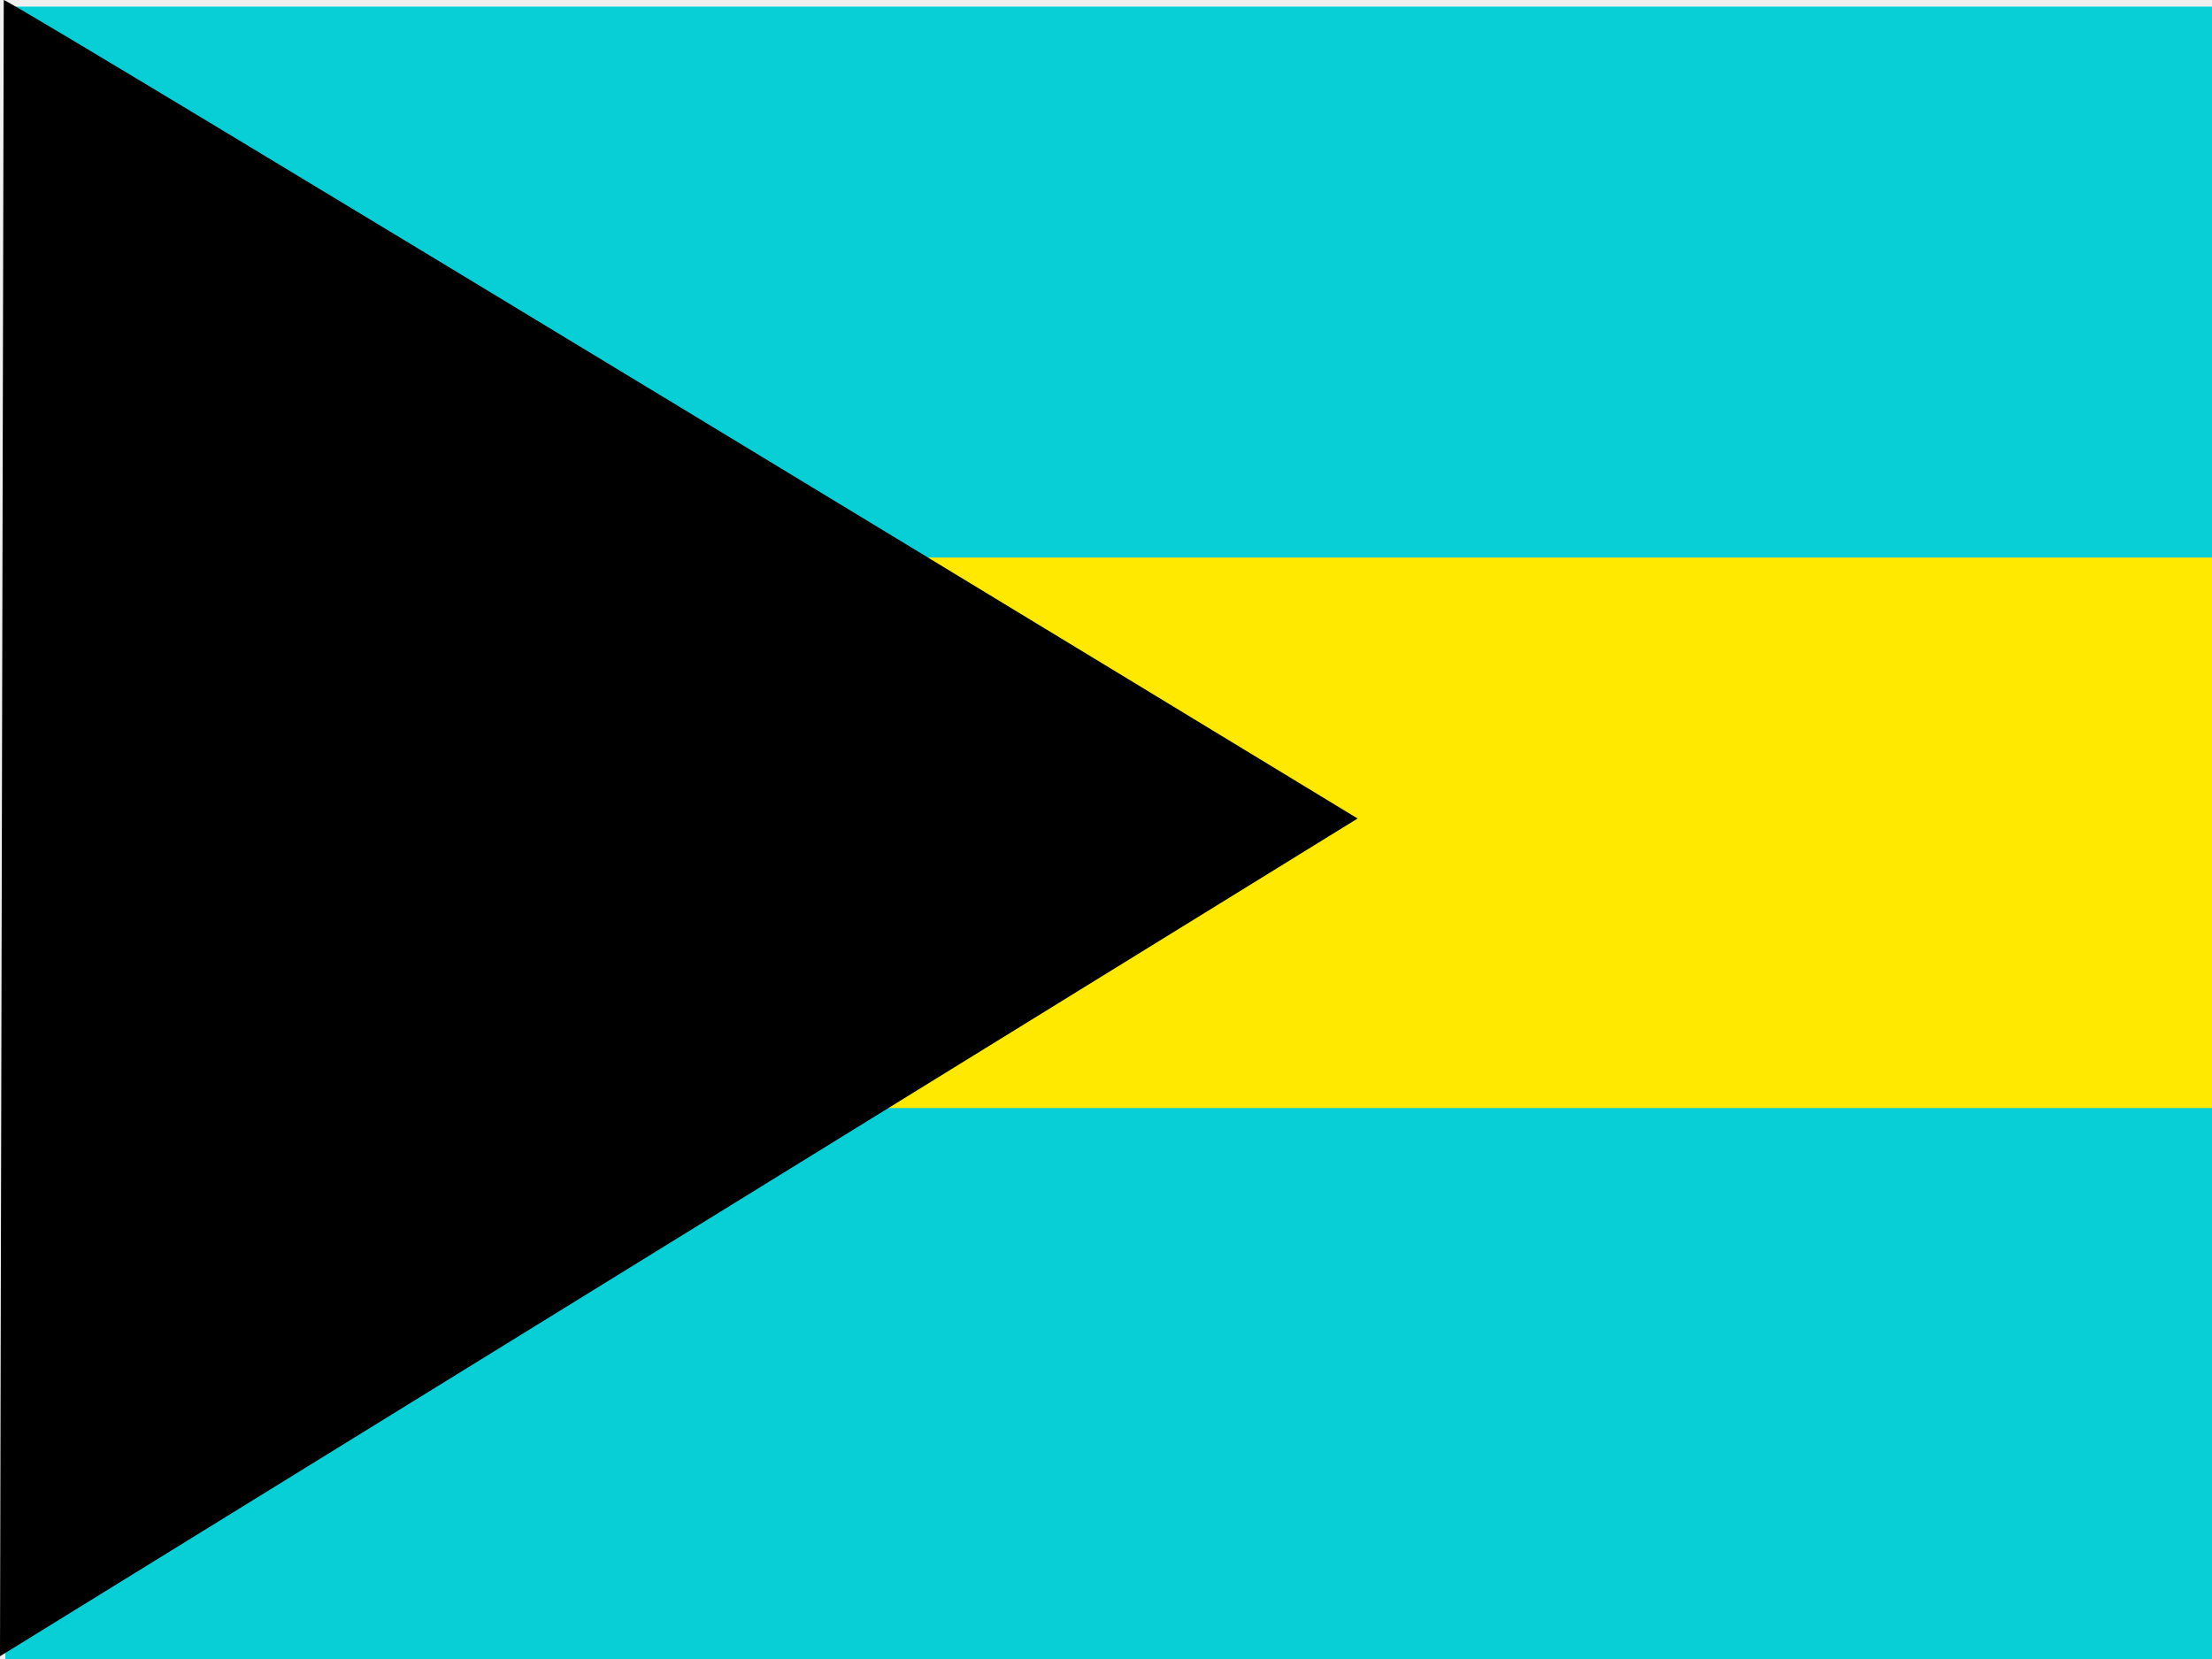
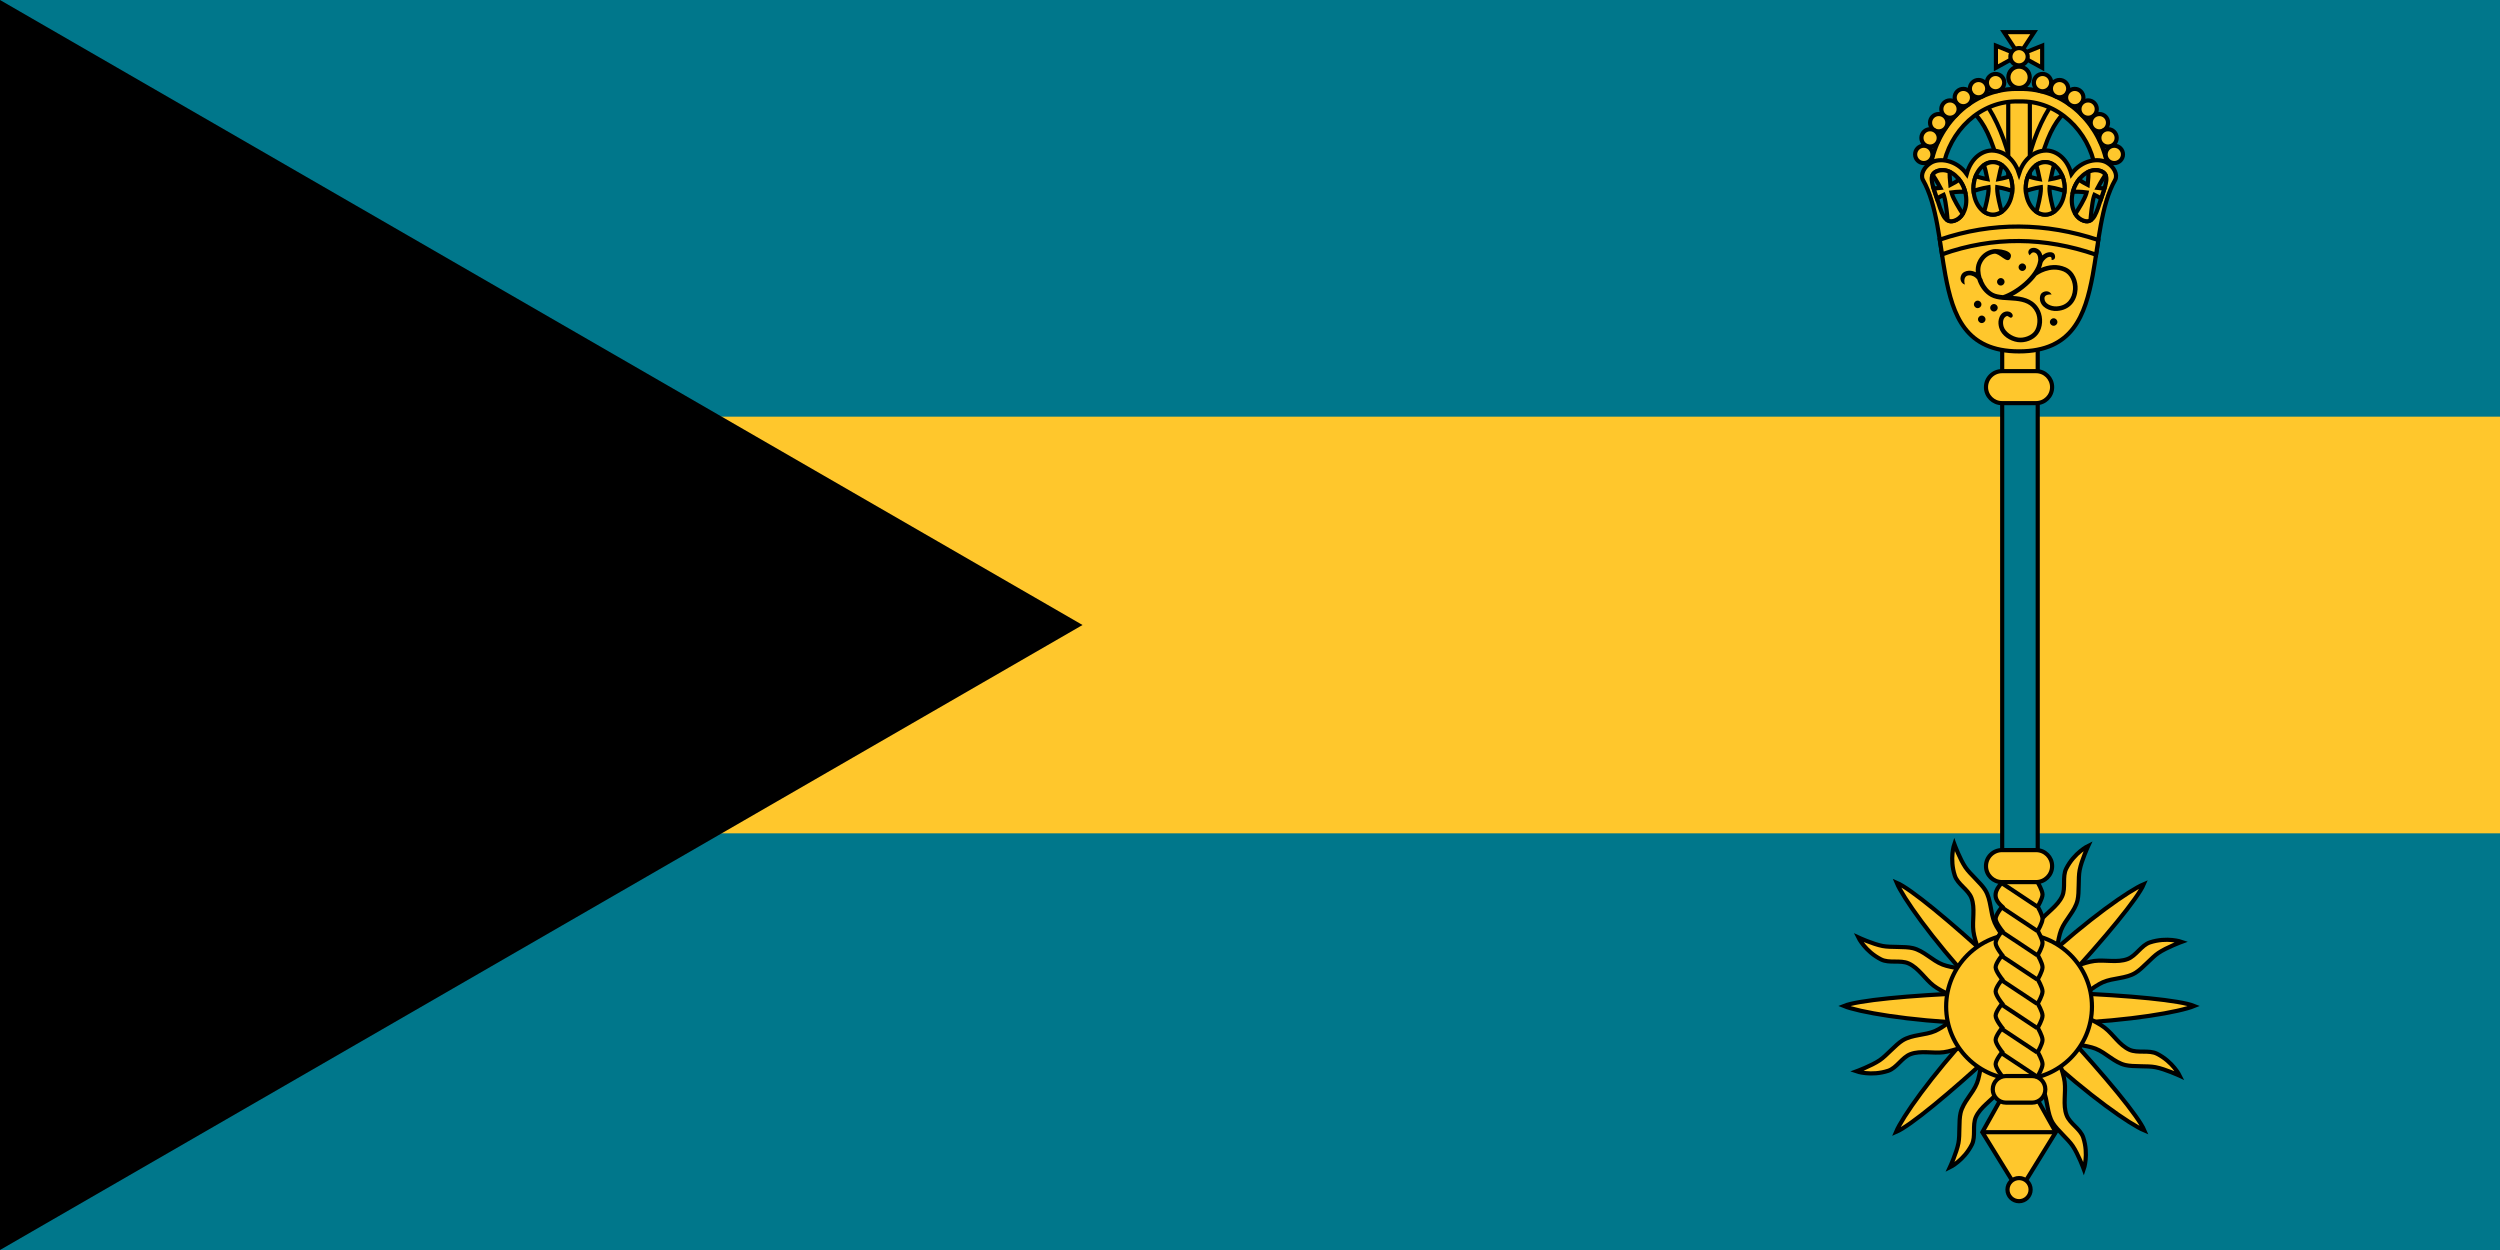
- <svg xmlns="http://www.w3.org/2000/svg" height="480" width="640" viewBox="0 0 640 480">
-   <defs>
-     <clipPath id="a">
-       <path fill-opacity=".67" d="M-12 0h640v480H-12z" />
-     </clipPath>
-   </defs>
-   <g fill-rule="evenodd" clip-path="url(#a)" transform="translate(12)">
-     <path fill="#fff" d="M968.53 480H-10.45V1.77h978.98z" />
-     <path fill="#ffe900" d="M968.53 344.48H-10.45V143.3h978.98z" />
-     <path fill="#08ced6" d="M968.53 480H-10.45V320.59h978.98zm0-318.69H-10.45V1.9h978.98z" />
-     <path d="M-10.913 0c2.173 0 391.71 236.82 391.71 236.82l-392.8 242.38L-10.916 0z" />
+ <svg xmlns="http://www.w3.org/2000/svg" width="600" height="300" id="svg2" version="1.1">
+   <defs id="defs12" />
+   <rect width="600" height="300" fill="#00778B" id="rect4" />
+   <rect width="600" height="100" y="100" fill="#FFC72C" id="rect6" />
+   <path d="M0,0V300L259.808,150z" id="path8" />
+   <g id="g4915" transform="translate(-616.2404,-1.25541)">
+     <g id="g4854">
+       <g id="g4846">
+         <path id="path4817" d="m 1101.168,200.803 c -1.413,3.451 -3.539,15.202 -4.16,30.555 l 7.311,0.127 c -0.621,-15.353 -1.801,-27.357 -3.15,-30.682 z m -29.723,12.312 c 1.441,3.439 8.245,13.252 18.662,24.547 l 5.26,-5.08 c -11.295,-10.417 -20.617,-18.07 -23.922,-19.467 z m 59.299,0.357 c -3.439,1.441 -13.252,8.247 -24.547,18.664 l 5.08,5.258 c 10.417,-11.295 18.07,-20.617 19.467,-23.922 z m -41.287,26.068 c -15.353,0.621 -27.357,1.801 -30.682,3.15 3.451,1.413 15.202,3.539 30.555,4.16 l 0.127,-7.311 z m 22.709,0 0.127,7.311 c 15.353,-0.621 27.104,-2.748 30.555,-4.16 -3.325,-1.35 -15.329,-2.53 -30.682,-3.15 z m -22.205,8.832 c -10.417,11.295 -17.223,21.108 -18.664,24.547 3.305,-1.397 12.627,-9.05 23.922,-19.467 l -5.258,-5.08 z m 21.465,0.268 -5.08,5.26 c 11.295,10.417 21.108,17.221 24.547,18.662 -1.397,-3.305 -9.05,-12.627 -19.467,-23.922 z m -7.107,5.553 -7.311,0.127 c 0.621,15.353 2.748,27.104 4.16,30.555 1.349,-3.325 2.53,-15.329 3.15,-30.682 z" style="fill:#ffc72c;fill-opacity:1;fill-rule:evenodd;stroke:#000000;stroke-width:1;stroke-linecap:butt;stroke-linejoin:miter;stroke-miterlimit:4;stroke-dasharray:none;stroke-opacity:1" />
+         <path id="path4835" d="m 1114.845,244.48 -2.358,7.194 c 0,0 4.568,0.426 6.675,1.253 2.557,1.004 4.487,3.315 7.161,3.943 1.966,0.462 5.263,0.13 7.245,0.515 2.346,0.455 5.811,2.052 5.811,2.052 0,0 -1.618,-3.333 -5.452,-5.277 -1.948,-0.988 -4.627,-0.064 -6.617,-0.965 -2.407,-1.089 -3.883,-3.693 -5.97,-5.314 -2.016,-1.566 -6.496,-3.401 -6.496,-3.401 z m -25.708,-10.475 c 0,0 -4.568,-0.426 -6.675,-1.253 -2.557,-1.004 -4.486,-3.316 -7.16,-3.945 -1.966,-0.462 -5.264,-0.129 -7.246,-0.513 -2.346,-0.455 -5.811,-2.052 -5.811,-2.052 0,0 1.618,3.333 5.452,5.277 1.948,0.988 4.627,0.064 6.617,0.965 2.407,1.089 3.883,3.693 5.97,5.314 2.016,1.566 6.496,3.401 6.496,3.401 l 2.358,-7.194 z" style="fill:#ffc72c;fill-opacity:1;fill-rule:evenodd;stroke:#000000;stroke-width:1px;stroke-linecap:butt;stroke-linejoin:miter;stroke-opacity:1" />
+         <path style="fill:#ffc72c;fill-opacity:1;fill-rule:evenodd;stroke:#000000;stroke-width:1px;stroke-linecap:butt;stroke-linejoin:miter;stroke-opacity:1" d="m 1109.574,253.922 -6.755,3.419 c 0,0 2.929,3.531 3.834,5.606 1.098,2.518 0.829,5.516 2.276,7.852 1.063,1.716 3.629,3.814 4.759,5.487 1.337,1.981 2.658,5.56 2.658,5.56 0,0 1.213,-3.501 -0.124,-7.587 -0.679,-2.076 -3.226,-3.317 -3.997,-5.361 -0.932,-2.473 -0.135,-5.357 -0.464,-7.979 -0.318,-2.533 -2.188,-6.998 -2.188,-6.998 z m -10.771,-25.585 c 0,0 -2.929,-3.531 -3.834,-5.606 -1.098,-2.518 -0.827,-5.517 -2.274,-7.853 -1.063,-1.716 -3.631,-3.813 -4.761,-5.486 -1.337,-1.981 -2.658,-5.56 -2.658,-5.56 0,0 -1.213,3.501 0.124,7.587 0.679,2.076 3.226,3.317 3.996,5.361 0.932,2.473 0.135,5.357 0.464,7.979 0.318,2.533 2.188,6.998 2.188,6.998 l 6.755,-3.419 z" id="path4840" />
+         <path id="path4842" d="m 1099.171,256.872 -7.194,-2.358 c 0,0 -0.426,4.568 -1.253,6.675 -1.004,2.557 -3.315,4.487 -3.943,7.161 -0.462,1.966 -0.13,5.263 -0.515,7.245 -0.455,2.346 -2.052,5.811 -2.052,5.811 0,0 3.333,-1.618 5.277,-5.452 0.988,-1.948 0.064,-4.627 0.965,-6.617 1.089,-2.407 3.693,-3.883 5.314,-5.97 1.566,-2.016 3.401,-6.496 3.401,-6.496 z m 10.475,-25.708 c 0,0 0.426,-4.568 1.253,-6.675 1.004,-2.557 3.316,-4.486 3.945,-7.161 0.462,-1.966 0.129,-5.264 0.513,-7.246 0.455,-2.346 2.052,-5.811 2.052,-5.811 0,0 -3.333,1.618 -5.277,5.452 -0.988,1.948 -0.064,4.627 -0.965,6.617 -1.089,2.407 -3.693,3.883 -5.314,5.97 -1.566,2.016 -3.401,6.496 -3.401,6.496 l 7.194,2.358 z" style="fill:#ffc72c;fill-opacity:1;fill-rule:evenodd;stroke:#000000;stroke-width:1px;stroke-linecap:butt;stroke-linejoin:miter;stroke-opacity:1" />
+         <path style="fill:#ffc72c;fill-opacity:1;fill-rule:evenodd;stroke:#000000;stroke-width:1px;stroke-linecap:butt;stroke-linejoin:miter;stroke-opacity:1" d="m 1089.728,251.602 -3.419,-6.755 c 0,0 -3.531,2.929 -5.606,3.834 -2.518,1.098 -5.516,0.829 -7.852,2.276 -1.716,1.063 -3.814,3.629 -5.487,4.759 -1.981,1.337 -5.56,2.658 -5.56,2.658 0,0 3.501,1.213 7.587,-0.124 2.076,-0.679 3.317,-3.227 5.361,-3.997 2.473,-0.932 5.357,-0.134 7.979,-0.464 2.533,-0.318 6.998,-2.188 6.998,-2.188 z m 25.585,-10.771 c 0,0 3.531,-2.929 5.606,-3.834 2.518,-1.098 5.517,-0.827 7.853,-2.274 1.716,-1.063 3.813,-3.631 5.486,-4.761 1.981,-1.337 5.56,-2.658 5.56,-2.658 0,0 -3.501,-1.213 -7.587,0.124 -2.076,0.679 -3.317,3.227 -5.361,3.996 -2.473,0.932 -5.357,0.134 -7.979,0.464 -2.533,0.318 -6.998,2.188 -6.998,2.188 l 3.419,6.755 z" id="path4844" />
+         <circle r="17.497" cy="242.839" cx="1100.812" id="path4760" style="opacity:1;fill:#ffc72c;fill-opacity:1;stroke:#000000;stroke-width:1;stroke-miterlimit:4;stroke-dasharray:none;stroke-opacity:1" />
+       </g>
+       <g id="g4762" transform="translate(-0.10025,0)">
+         <g id="g4708">
+           <path id="path4667" d="m 1106.343,38.96 c 1.821,-6.341 3.882,-9.333 6.023,-11.203 -3.387,-2.497 -7.207,-3.855 -11.455,-3.855 -4.248,0 -8.068,1.358 -11.455,3.855 2.141,1.87 4.202,4.862 6.023,11.203 1.847,0.27 3.694,2.139 5.432,3.614 1.738,-1.475 3.584,-3.343 5.432,-3.614 z" style="fill:#ffc72c;fill-opacity:1;fill-rule:evenodd;stroke:#000000;stroke-width:1px;stroke-linecap:butt;stroke-linejoin:miter;stroke-opacity:1" />
+           <g id="g4686" transform="translate(0.27055,0)">
+             <path id="path4682" d="m 1098.61,40.526 c -1.054,-4.954 -3.35,-10.853 -6.264,-14.817" style="fill:none;fill-rule:evenodd;stroke:#000000;stroke-width:1px;stroke-linecap:butt;stroke-linejoin:miter;stroke-opacity:1" />
+             <path style="fill:none;fill-rule:evenodd;stroke:#000000;stroke-width:1px;stroke-linecap:butt;stroke-linejoin:miter;stroke-opacity:1" d="m 1102.673,40.526 c 1.054,-4.954 3.35,-10.853 6.264,-14.817" id="path4684" />
+           </g>
+           <rect style="opacity:1;fill:#ffc72c;fill-opacity:1;stroke:#000000;stroke-width:1;stroke-miterlimit:4;stroke-dasharray:none;stroke-opacity:1" id="rect4663" width="5.18" height="19.394" x="1098.322" y="23.541" ry="0" />
+           <path style="color:#000000;font-style:normal;font-variant:normal;font-weight:normal;font-stretch:normal;font-size:medium;line-height:normal;font-family:sans-serif;text-indent:0;text-align:start;text-decoration:none;text-decoration-line:none;text-decoration-style:solid;text-decoration-color:#000000;letter-spacing:normal;word-spacing:normal;text-transform:none;direction:ltr;block-progression:tb;writing-mode:lr-tb;baseline-shift:baseline;text-anchor:start;white-space:normal;clip-rule:nonzero;display:inline;overflow:visible;visibility:visible;opacity:1;isolation:auto;mix-blend-mode:normal;color-interpolation:sRGB;color-interpolation-filters:linearRGB;solid-color:#000000;solid-opacity:1;fill:#ffc72c;fill-opacity:1;fill-rule:evenodd;stroke:#000000;stroke-width:1;stroke-linecap:butt;stroke-linejoin:miter;stroke-miterlimit:4;stroke-dasharray:none;stroke-dashoffset:0;stroke-opacity:1;color-rendering:auto;image-rendering:auto;shape-rendering:auto;text-rendering:auto;enable-background:accumulate" d="m 1100.098,22.588 c -10.611,0.123 -18.786,8.737 -20.371,18.375 l 2.959,0.486 c 1.402,-8.525 8.831,-16.165 18.227,-15.846 9.395,-0.319 16.823,7.321 18.225,15.846 l 2.959,-0.486 c -1.625,-9.883 -10.181,-18.684 -21.186,-18.363 -0.272,-0.008 -0.544,-0.015 -0.812,-0.012 z" id="path4601" />
+           <path style="opacity:1;fill:#ffc72c;fill-opacity:1;stroke:none;stroke-width:1;stroke-miterlimit:4;stroke-dasharray:none;stroke-opacity:1" d="m 1096.867,83.551 8.527,0 0,129.481 c 0,0 1.152,1.939 1.152,2.908 0,0.969 -1.152,2.908 -1.152,2.908 0,0 1.152,1.939 1.152,2.908 0,0.969 -1.152,2.908 -1.152,2.908 0,0 1.152,1.939 1.152,2.908 0,0.969 -1.152,2.908 -1.152,2.908 0,0 1.152,1.939 1.152,2.908 0,0.969 -1.152,2.908 -1.152,2.908 0,0 1.152,1.939 1.152,2.908 0,0.969 -1.152,2.908 -1.152,2.908 0,0 1.152,1.939 1.152,2.908 0,0.969 -1.152,2.908 -1.152,2.908 0,0 1.152,1.939 1.152,2.908 0,0.969 -1.152,2.908 -1.152,2.908 0,0 1.152,1.939 1.152,2.908 0,0.969 -1.152,2.908 -1.152,2.908 l 0,10.674 -8.527,0 0,-10.674 c 0,0 -1.574,-1.939 -1.574,-2.908 0,-0.969 1.574,-2.908 1.574,-2.908 0,0 -1.574,-1.939 -1.574,-2.908 0,-0.969 1.574,-2.908 1.574,-2.908 0,0 -1.574,-1.939 -1.574,-2.908 0,-0.969 1.574,-2.908 1.574,-2.908 0,0 -1.574,-1.939 -1.574,-2.908 0,-0.969 1.574,-2.908 1.574,-2.908 0,0 -1.574,-1.939 -1.574,-2.908 0,-0.969 1.574,-2.908 1.574,-2.908 0,0 -1.574,-1.939 -1.574,-2.908 0,-0.969 1.574,-2.908 1.574,-2.908 0,0 -1.574,-1.939 -1.574,-2.908 0,-0.969 1.574,-2.908 1.574,-2.908 -1.329,-1.19 -1.667,-2.127 -1.574,-3.025 0.093,-0.898 0.618,-1.757 1.574,-2.791 z" id="rect4221-9-2" />
+           <path style="opacity:1;fill:#00778b;fill-opacity:1;stroke:none;stroke-width:1;stroke-miterlimit:4;stroke-dasharray:none;stroke-opacity:1" d="m 1096.649,95.551 8.527,0 0,112.681 -8.527,0 z" id="rect4221-9-0" />
+           <path style="opacity:1;fill:none;fill-opacity:1;stroke:#000000;stroke-width:1;stroke-miterlimit:4;stroke-dasharray:none;stroke-opacity:1" d="m 1096.866,83.551 8.527,0 0,129.481 c 0,0 1.152,1.939 1.152,2.908 0,0.969 -1.152,2.908 -1.152,2.908 0,0 1.152,1.939 1.152,2.908 0,0.969 -1.152,2.908 -1.152,2.908 0,0 1.152,1.939 1.152,2.908 0,0.969 -1.152,2.908 -1.152,2.908 0,0 1.152,1.939 1.152,2.908 0,0.969 -1.152,2.908 -1.152,2.908 0,0 1.152,1.939 1.152,2.908 0,0.969 -1.152,2.908 -1.152,2.908 0,0 1.152,1.939 1.152,2.908 0,0.969 -1.152,2.908 -1.152,2.908 0,0 1.152,1.939 1.152,2.908 0,0.969 -1.152,2.908 -1.152,2.908 0,0 1.152,1.939 1.152,2.908 0,0.969 -1.152,2.908 -1.152,2.908 l 0,10.674 -8.527,0 0,-10.674 c 0,0 -1.574,-1.939 -1.574,-2.908 0,-0.969 1.574,-2.908 1.574,-2.908 0,0 -1.574,-1.939 -1.574,-2.908 0,-0.969 1.574,-2.908 1.574,-2.908 0,0 -1.574,-1.939 -1.574,-2.908 0,-0.969 1.574,-2.908 1.574,-2.908 0,0 -1.574,-1.939 -1.574,-2.908 0,-0.969 1.574,-2.908 1.574,-2.908 0,0 -1.574,-1.939 -1.574,-2.908 0,-0.969 1.574,-2.908 1.574,-2.908 0,0 -1.574,-1.939 -1.574,-2.908 0,-0.969 1.574,-2.908 1.574,-2.908 0,0 -1.574,-1.939 -1.574,-2.908 0,-0.969 1.574,-2.908 1.574,-2.908 -1.329,-1.19 -1.667,-2.127 -1.574,-3.025 0.093,-0.898 0.618,-1.757 1.574,-2.791 z" id="rect4221-9" />
+           <rect style="opacity:1;fill:#ffc72c;fill-opacity:1;stroke:#000000;stroke-width:1;stroke-miterlimit:4;stroke-dasharray:none;stroke-opacity:1" id="rect4223" width="15.87" height="7.682" x="1092.977" y="90.327" ry="3.841" />
+           <path style="fill:#ffc72c;fill-opacity:1;fill-rule:evenodd;stroke:#000000;stroke-width:1;stroke-linecap:butt;stroke-linejoin:miter;stroke-miterlimit:4;stroke-dasharray:none;stroke-opacity:1" d="m 1094.449,37.383 c -1.952,-0.041 -4.939,1.367 -6.105,5.641 -2.397,-3.346 -6.479,-3.985 -8.582,-2.707 -1.677,1.02 -2.564,2.85 -1.926,4.105 3.426,5.951 4.003,15.385 5.394,22.869 1.796,9.655 4.805,18.295 17.682,18.295 12.877,0 15.886,-8.64 17.682,-18.295 1.392,-7.484 1.968,-16.918 5.394,-22.869 0.638,-1.256 -0.248,-3.086 -1.926,-4.105 -2.103,-1.278 -6.185,-0.639 -8.582,2.707 -1.166,-4.273 -4.154,-5.681 -6.106,-5.641 -3.373,0.071 -5.596,2.754 -6.463,5.479 -0.867,-2.724 -3.09,-5.408 -6.463,-5.479 z m 0.192,2.779 c 2.578,0.001 4.667,2.824 4.666,6.305 -10e-5,3.48 -2.089,6.301 -4.666,6.303 -2.578,1.09e-4 -4.668,-2.822 -4.668,-6.303 -7e-4,-3.482 2.09,-6.305 4.668,-6.305 z m 12.543,0 c 2.579,-1.09e-4 4.669,2.823 4.668,6.305 -10e-5,3.481 -2.09,6.303 -4.668,6.303 -2.578,3.5e-5 -4.668,-2.822 -4.668,-6.303 -7e-4,-3.482 2.089,-6.305 4.668,-6.305 z m -24.836,1.932 c 2.204,-0.112 4.524,1.796 5.482,4.688 1.096,3.304 -4e-4,6.64 -2.447,7.451 -2.447,0.812 -3.107,-2.129 -4.203,-5.434 -1.096,-3.304 -2.213,-5.72 0.234,-6.531 0.306,-0.101 0.619,-0.158 0.934,-0.174 z m 37.129,0 c 0.315,0.016 0.628,0.072 0.934,0.174 2.447,0.811 1.33,3.227 0.234,6.531 -1.096,3.304 -1.756,6.245 -4.203,5.434 -2.447,-0.812 -3.543,-4.147 -2.447,-7.451 0.959,-2.891 3.279,-4.799 5.482,-4.688 z" id="path4302" />
+           <g id="g4443" style="fill:#ffc72c;fill-opacity:1;stroke:#000000;stroke-width:1;stroke-miterlimit:4;stroke-dasharray:none" transform="translate(0.04665,0)">
+             <g transform="matrix(1.003911,0,0,0.9157092,-4.610014,4.16925)" id="g4380" style="fill:#ffc72c;fill-opacity:1;stroke:#000000;stroke-width:1.043;stroke-miterlimit:4;stroke-dasharray:none">
+               <path id="path4376" transform="matrix(0.9961041,0,0,1.09205,4.592054,-4.553028)" d="m 1094.594,40.162 a 4.668,6.303 0 0 0 -2.137,0.701 c 0.183,0.633 0.538,1.9 0.824,3.395 -1.168,-0.208 -2.228,-0.52 -2.824,-0.703 a 4.668,6.303 0 0 0 -0.531,2.912 4.668,6.303 0 0 0 0.025,0.602 c 0.108,-0.035 2.004,-0.646 3.588,-0.895 0.01,0.107 0.02,0.229 0.02,0.328 0,1.618 -0.73,4.359 -1.078,5.578 a 4.668,6.303 0 0 0 2.113,0.689 4.668,6.303 0 0 0 2.113,-0.684 c -0.347,-1.214 -1.08,-3.962 -1.08,-5.584 0,-0.101 0.016,-0.225 0.021,-0.334 1.573,0.243 3.448,0.846 3.592,0.893 a 4.668,6.303 0 0 0 0.02,-0.594 4.668,6.303 0 0 0 -0.527,-2.904 c -0.613,0.188 -1.668,0.498 -2.828,0.701 0.285,-1.494 0.639,-2.761 0.822,-3.396 a 4.668,6.303 0 0 0 -2.133,-0.705 z" style="fill:#ffc72c;fill-opacity:1;fill-rule:evenodd;stroke:#000000;stroke-width:1;stroke-linecap:butt;stroke-linejoin:miter;stroke-miterlimit:4;stroke-dasharray:none;stroke-opacity:1" />
+             </g>
+             <path id="path4376-4" d="m 1082.301,42.094 c -0.315,0.016 -0.628,0.072 -0.934,0.174 -0.628,0.208 -1.017,0.524 -1.236,0.932 0.154,0.233 1.075,1.634 1.873,3.156 -0.55,0.065 -1.12,0.096 -1.648,0.115 0.222,0.711 0.5,1.491 0.777,2.328 0.012,0.037 0.023,0.069 0.035,0.105 0.503,-0.307 1.056,-0.628 1.594,-0.887 0.039,0.094 0.081,0.201 0.107,0.291 0.512,1.693 0.783,4.994 0.848,5.828 0.441,0.255 0.965,0.313 1.619,0.096 0.847,-0.281 1.527,-0.867 2.016,-1.646 -0.796,-1.225 -2.202,-3.485 -2.613,-4.844 -0.027,-0.091 -0.046,-0.209 -0.072,-0.309 1.327,-0.188 2.784,-0.179 3.236,-0.174 -0.043,-0.16 -0.066,-0.319 -0.119,-0.479 -0.302,-0.91 -0.748,-1.709 -1.273,-2.393 -0.562,0.368 -1.309,0.838 -2.133,1.254 -0.141,-1.333 -0.172,-2.478 -0.184,-3.168 -0.617,-0.277 -1.259,-0.413 -1.893,-0.381 z" style="fill:#ffc72c;fill-opacity:1;fill-rule:evenodd;stroke:#000000;stroke-width:1;stroke-linecap:butt;stroke-linejoin:miter;stroke-miterlimit:4;stroke-dasharray:none;stroke-opacity:1" />
+             <g id="g4426" transform="matrix(-1.003911,0,0,0.9157092,2206.34,4.16925)" style="fill:#ffc72c;fill-opacity:1;stroke:#000000;stroke-width:1.043;stroke-miterlimit:4;stroke-dasharray:none">
+               <path style="fill:#ffc72c;fill-opacity:1;fill-rule:evenodd;stroke:#000000;stroke-width:1;stroke-linecap:butt;stroke-linejoin:miter;stroke-miterlimit:4;stroke-dasharray:none;stroke-opacity:1" d="m 1094.594,40.162 a 4.668,6.303 0 0 0 -2.137,0.701 c 0.183,0.633 0.538,1.9 0.824,3.395 -1.168,-0.208 -2.228,-0.52 -2.824,-0.703 a 4.668,6.303 0 0 0 -0.531,2.912 4.668,6.303 0 0 0 0.025,0.602 c 0.108,-0.035 2.004,-0.646 3.588,-0.895 0.01,0.107 0.02,0.229 0.02,0.328 0,1.618 -0.73,4.359 -1.078,5.578 a 4.668,6.303 0 0 0 2.113,0.689 4.668,6.303 0 0 0 2.113,-0.684 c -0.347,-1.214 -1.08,-3.962 -1.08,-5.584 0,-0.101 0.016,-0.225 0.021,-0.334 1.573,0.243 3.448,0.846 3.592,0.893 a 4.668,6.303 0 0 0 0.02,-0.594 4.668,6.303 0 0 0 -0.527,-2.904 c -0.613,0.188 -1.668,0.498 -2.828,0.701 0.285,-1.494 0.639,-2.761 0.822,-3.396 a 4.668,6.303 0 0 0 -2.133,-0.705 z" transform="matrix(0.9961041,0,0,1.09205,4.592054,-4.553028)" id="path4428" />
+             </g>
+             <path style="fill:#ffc72c;fill-opacity:1;fill-rule:evenodd;stroke:#000000;stroke-width:1;stroke-linecap:butt;stroke-linejoin:miter;stroke-miterlimit:4;stroke-dasharray:none;stroke-opacity:1" d="m 1119.429,42.094 c 0.315,0.016 0.628,0.072 0.934,0.174 0.628,0.208 1.017,0.524 1.236,0.932 -0.154,0.233 -1.075,1.634 -1.873,3.156 0.55,0.065 1.12,0.096 1.648,0.115 -0.222,0.711 -0.5,1.491 -0.777,2.328 -0.012,0.037 -0.023,0.069 -0.035,0.105 -0.503,-0.307 -1.056,-0.628 -1.594,-0.887 -0.039,0.094 -0.081,0.201 -0.107,0.291 -0.512,1.693 -0.783,4.994 -0.848,5.828 -0.441,0.255 -0.965,0.313 -1.619,0.096 -0.847,-0.281 -1.527,-0.867 -2.016,-1.646 0.796,-1.225 2.202,-3.485 2.613,-4.844 0.027,-0.091 0.046,-0.209 0.072,-0.309 -1.327,-0.188 -2.784,-0.179 -3.236,-0.174 0.043,-0.16 0.066,-0.319 0.119,-0.479 0.302,-0.91 0.748,-1.709 1.273,-2.393 0.562,0.368 1.309,0.838 2.133,1.254 0.141,-1.333 0.172,-2.478 0.184,-3.168 0.617,-0.277 1.259,-0.413 1.893,-0.381 z" id="path4430" />
+           </g>
+           <path style="color:#000000;font-style:normal;font-variant:normal;font-weight:normal;font-stretch:normal;font-size:medium;line-height:normal;font-family:sans-serif;text-indent:0;text-align:start;text-decoration:none;text-decoration-line:none;text-decoration-style:solid;text-decoration-color:#000000;letter-spacing:normal;word-spacing:normal;text-transform:none;direction:ltr;block-progression:tb;writing-mode:lr-tb;baseline-shift:baseline;text-anchor:start;white-space:normal;clip-rule:nonzero;display:inline;overflow:visible;visibility:visible;opacity:1;isolation:auto;mix-blend-mode:normal;color-interpolation:sRGB;color-interpolation-filters:linearRGB;solid-color:#000000;solid-opacity:1;fill:#ffc72c;fill-opacity:1;fill-rule:evenodd;stroke:#000000;stroke-width:1;stroke-linecap:butt;stroke-linejoin:miter;stroke-miterlimit:4;stroke-dasharray:none;stroke-dashoffset:0;stroke-opacity:1;color-rendering:auto;image-rendering:auto;shape-rendering:auto;text-rendering:auto;enable-background:accumulate" d="m 1100.922,55.627 c -6.35,-0.037 -12.705,0.989 -19.037,3.141 0.185,1.184 0.368,2.355 0.543,3.521 12.344,-4.363 24.593,-4.164 36.969,0.086 0.175,-1.165 0.357,-2.335 0.541,-3.518 -6.318,-2.094 -12.665,-3.193 -19.016,-3.23 z" id="path4306" />
+           <path style="color:#000000;font-style:normal;font-variant:normal;font-weight:normal;font-stretch:normal;font-size:medium;line-height:normal;font-family:sans-serif;text-indent:0;text-align:start;text-decoration:none;text-decoration-line:none;text-decoration-style:solid;text-decoration-color:#000000;letter-spacing:normal;word-spacing:normal;text-transform:none;direction:ltr;block-progression:tb;writing-mode:lr-tb;baseline-shift:baseline;text-anchor:start;white-space:normal;clip-rule:nonzero;display:inline;overflow:visible;visibility:visible;opacity:1;isolation:auto;mix-blend-mode:normal;color-interpolation:sRGB;color-interpolation-filters:linearRGB;solid-color:#000000;solid-opacity:1;fill:#000000;fill-opacity:1;fill-rule:evenodd;stroke:none;stroke-width:1;stroke-linecap:butt;stroke-linejoin:miter;stroke-miterlimit:4;stroke-dasharray:none;stroke-dashoffset:0;stroke-opacity:1;color-rendering:auto;image-rendering:auto;shape-rendering:auto;text-rendering:auto;enable-background:accumulate" d="m 1091.917,67.891 c -0.33,-1.092 -0.426,-2.304 -0.037,-3.244 0.601,-1.455 1.748,-2.269 3.039,-2.498 1.292,-0.229 3.093,2.502 3.852,1.178 1.186,-2.07 -3.11,-2.421 -4.043,-2.262 -1.636,0.279 -3.125,1.377 -3.863,3.162 -0.313,0.758 -0.398,1.574 -0.334,2.377 -0.526,-0.27 -1.101,-0.405 -1.654,-0.375 -0.7,0.038 -1.47,0.321 -1.805,1 -0.542,1.098 0.014,2.067 0.824,2.324 -0.213,-0.874 -0.101,-1.415 0.102,-1.73 0.202,-0.315 0.516,-0.471 0.938,-0.494 0.65,-0.035 1.475,0.331 1.978,1.037 0.048,0.146 0.082,0.3 0.137,0.439 0.577,1.486 1.641,2.909 3.092,3.695 0.838,0.454 1.82,0.632 2.85,0.727 l 0.01,0.025 c 0.022,-0.005 0.046,-0.014 0.068,-0.02 1,0.088 2.041,0.102 3.039,0.213 2.052,0.229 3.811,0.739 4.797,2.789 0.644,1.339 0.534,3.388 -0.326,4.553 -0.77,1.043 -2.509,1.673 -3.84,1.486 -1.448,-0.203 -3.142,-1.348 -3.529,-2.645 -0.141,-0.473 -0.196,-1.043 -0.082,-1.504 0.114,-0.461 0.344,-0.816 0.906,-1.055 0.371,0.076 0.723,0.574 1.06,0.404 0.799,-0.402 -0.068,-1.778 -1.49,-1.416 -0.911,0.232 -1.366,1.077 -1.545,1.803 -0.179,0.726 -0.089,1.464 0.096,2.082 0.567,1.899 2.576,3.16 4.432,3.42 1.76,0.246 3.794,-0.456 4.877,-1.924 1.171,-1.587 1.27,-3.938 0.432,-5.682 -1.185,-2.463 -3.483,-3.163 -5.664,-3.406 -0.295,-0.033 -0.559,-0.045 -0.852,-0.068 1.149,-0.623 2.367,-1.473 3.492,-2.469 0.832,-0.737 1.603,-1.551 2.234,-2.41 0.149,-0.111 3.24,-2.377 6.502,-0.992 1.63,0.692 2.346,2.691 2.25,4.24 -0.07,1.12 -0.43,2.118 -1.068,2.846 -0.638,0.728 -1.553,1.215 -2.871,1.291 -0.67,0.039 -1.442,-0.146 -2.002,-0.49 -0.56,-0.344 -0.893,-0.791 -0.906,-1.363 -0.01,-0.345 0.079,-0.505 0.199,-0.635 0.121,-0.13 0.313,-0.23 0.541,-0.291 0.456,-0.122 0.967,-0.066 0.967,-0.066 -0.426,-0.875 -1.501,-1.009 -2.312,-0.393 -0.364,0.276 -0.507,0.829 -0.494,1.408 0.023,1.004 0.648,1.798 1.43,2.277 0.781,0.48 1.736,0.703 2.641,0.65 1.567,-0.091 2.804,-0.715 3.635,-1.662 0.831,-0.947 1.258,-2.19 1.34,-3.504 0.12,-1.934 -0.722,-4.388 -2.918,-5.32 -0.996,-0.423 -1.972,-0.562 -2.877,-0.531 -1.157,0.039 -2.183,0.355 -2.994,0.703 0.172,-0.412 0.298,-0.828 0.373,-1.25 0.417,-0.837 1.134,-1.339 1.6,-1.42 0.245,-0.043 0.373,0.004 0.447,0.076 0.074,0.072 0.17,0.243 0.127,0.668 1.033,0.06 0.951,-1.033 0.639,-1.457 -0.311,-0.422 -0.912,-0.456 -1.4,-0.371 -0.505,0.088 -1.01,0.344 -1.455,0.738 -0.047,-0.18 -0.102,-0.358 -0.182,-0.529 -0.244,-0.524 -0.685,-0.992 -1.312,-1.197 -0.199,-0.065 -0.393,-0.092 -0.578,-0.092 -0.185,4.07e-4 -0.362,0.028 -0.525,0.076 -0.693,0.203 -1.089,1.053 -0.43,1.717 0,0 0.128,-0.244 0.355,-0.447 0.227,-0.203 0.446,-0.337 0.836,-0.209 0.323,0.105 0.512,0.304 0.658,0.617 0.145,0.31 0.212,0.732 0.203,1.162 -0.01,0.102 -0.032,0.21 -0.047,0.314 -0.01,0.013 -0.012,0.024 -0.018,0.037 l 0.012,0.006 c -0.252,1.6 -1.607,3.457 -3.326,4.979 -1.719,1.522 -3.768,2.7 -5.094,3.102 -0.95,-0.092 -1.783,-0.235 -2.379,-0.559 -1.035,-0.561 -1.884,-1.615 -2.377,-2.756 -0.064,-0.333 -0.208,-0.62 -0.373,-0.887 z m 9.785,-3.408 c -0.497,-1.66e-4 -0.899,0.402 -0.9,0.898 -2e-4,0.497 0.403,0.901 0.9,0.9 0.497,2.21e-4 0.901,-0.403 0.9,-0.9 -9e-4,-0.497 -0.404,-0.899 -0.9,-0.898 z m -5.17,3.508 c -0.496,8.81e-4 -0.897,0.403 -0.898,0.898 -2e-4,0.497 0.402,0.9 0.898,0.9 0.497,2.21e-4 0.901,-0.403 0.9,-0.9 -9e-4,-0.497 -0.404,-0.899 -0.9,-0.898 z m -5.549,5.42 c -0.497,-2.21e-4 -0.901,0.403 -0.9,0.9 9e-4,0.497 0.404,0.899 0.9,0.898 0.497,2.21e-4 0.899,-0.402 0.9,-0.898 2e-4,-0.497 -0.403,-0.901 -0.9,-0.9 z m 3.906,0.814 c -0.496,8.26e-4 -0.898,0.403 -0.898,0.898 -2e-4,0.497 0.402,0.9 0.898,0.9 0.497,1.66e-4 0.9,-0.403 0.9,-0.9 -9e-4,-0.497 -0.404,-0.899 -0.9,-0.898 z m -2.93,2.768 c -0.497,-2.21e-4 -0.899,0.402 -0.9,0.898 -2e-4,0.497 0.403,0.901 0.9,0.9 0.497,2.21e-4 0.901,-0.403 0.9,-0.9 -9e-4,-0.497 -0.404,-0.899 -0.9,-0.898 z m 17.256,0.65 c -0.497,8.83e-4 -0.899,0.404 -0.898,0.9 -2e-4,0.497 0.402,0.9 0.898,0.9 0.497,2.21e-4 0.901,-0.403 0.9,-0.9 2e-4,-0.497 -0.403,-0.901 -0.9,-0.9 z" id="path4457" />
+           <path id="path4231" d="m 1102.135,285.288 7.587,-12.306 -4.349,-7.772 -8.923,0 -4.349,7.772 7.587,12.306 c 1.008,0.552 1.437,0.382 2.446,0 z" style="fill:#ffc72c;fill-opacity:1;fill-rule:evenodd;stroke:#000000;stroke-width:1;stroke-linecap:butt;stroke-linejoin:miter;stroke-miterlimit:4;stroke-dasharray:none;stroke-opacity:1" />
+           <circle style="opacity:1;fill:#ffc72c;fill-opacity:1;stroke:#000000;stroke-width:1;stroke-miterlimit:4;stroke-dasharray:none;stroke-opacity:1" id="path4233" cx="1100.912" cy="286.768" r="2.776" />
+           <path style="fill:#ffc72c;fill-opacity:1;fill-rule:evenodd;stroke:#000000;stroke-width:1;stroke-linecap:butt;stroke-linejoin:miter;stroke-miterlimit:4;stroke-dasharray:none;stroke-opacity:1" d="m 1092.26,272.982 17.303,0" id="path4235" />
+           <g id="g4522" transform="translate(0.04668722,0)" style="stroke-width:1;stroke-miterlimit:4;stroke-dasharray:none">
+             <rect style="opacity:1;fill:#ffc72c;fill-opacity:1;stroke:#000000;stroke-width:1;stroke-miterlimit:4;stroke-dasharray:none;stroke-opacity:1" id="rect4225" width="15.87" height="7.682" x="1092.93" y="205.279" ry="3.841" />
+             <rect ry="3.191" y="259.507" x="1094.554" height="6.383" width="12.622" id="rect4227" style="opacity:1;fill:#ffc72c;fill-opacity:1;stroke:#000000;stroke-width:1;stroke-miterlimit:4;stroke-dasharray:none;stroke-opacity:1" />
+           </g>
+           <path id="path4541" style="fill:none;fill-rule:evenodd;stroke:#000000;stroke-width:1;stroke-linecap:butt;stroke-linejoin:miter;stroke-miterlimit:4;stroke-dasharray:none;stroke-opacity:1" d="m 1096.612,253.936 8.599,5.707 m -8.599,-11.541 8.599,5.707 m -8.599,-11.541 8.599,5.707 m -8.599,-11.541 8.599,5.707 m -8.599,-11.541 8.599,5.707 m -8.599,-11.541 8.599,5.707 m -8.599,-11.541 8.599,5.707 m -8.599,-11.541 8.599,5.707" />
+           <circle r="2.563" cy="19.805" cx="1100.912" id="circle4610" style="opacity:1;fill:#ffc72c;fill-opacity:1;stroke:#000000;stroke-width:1;stroke-miterlimit:4;stroke-dasharray:none;stroke-opacity:1" />
+           <g id="g4690">
+             <g style="fill:#ffc72c;fill-opacity:1;stroke-width:1;stroke-miterlimit:4;stroke-dasharray:none" transform="translate(0,0.05506255)" id="g4624">
+               <circle style="opacity:1;fill:#ffc72c;fill-opacity:1;stroke:#000000;stroke-width:1;stroke-miterlimit:4;stroke-dasharray:none;stroke-opacity:1" id="path4608" cx="1095.276" cy="21.031" r="2.082" />
+               <circle r="2.082" cy="22.477" cx="1091.19" id="circle4612" style="opacity:1;fill:#ffc72c;fill-opacity:1;stroke:#000000;stroke-width:1;stroke-miterlimit:4;stroke-dasharray:none;stroke-opacity:1" />
+               <circle style="opacity:1;fill:#ffc72c;fill-opacity:1;stroke:#000000;stroke-width:1;stroke-miterlimit:4;stroke-dasharray:none;stroke-opacity:1" id="circle4614" cx="1087.544" cy="24.614" r="2.082" />
+               <circle r="2.082" cy="27.38" cx="1084.338" id="circle4616" style="opacity:1;fill:#ffc72c;fill-opacity:1;stroke:#000000;stroke-width:1;stroke-miterlimit:4;stroke-dasharray:none;stroke-opacity:1" />
+               <circle style="opacity:1;fill:#ffc72c;fill-opacity:1;stroke:#000000;stroke-width:1;stroke-miterlimit:4;stroke-dasharray:none;stroke-opacity:1" id="circle4618" cx="1081.635" cy="30.649" r="2.082" />
+               <circle r="2.082" cy="34.295" cx="1079.561" id="circle4620" style="opacity:1;fill:#ffc72c;fill-opacity:1;stroke:#000000;stroke-width:1;stroke-miterlimit:4;stroke-dasharray:none;stroke-opacity:1" />
+               <circle style="opacity:1;fill:#ffc72c;fill-opacity:1;stroke:#000000;stroke-width:1;stroke-miterlimit:4;stroke-dasharray:none;stroke-opacity:1" id="circle4622" cx="1078.052" cy="38.255" r="2.082" />
+             </g>
+             <g style="fill:#ffc72c;fill-opacity:1;stroke-width:1;stroke-miterlimit:4;stroke-dasharray:none" transform="matrix(-1,0,0,1,2201.824,0.05506255)" id="g4633">
+               <circle r="2.082" cy="21.031" cx="1095.276" id="circle4635" style="opacity:1;fill:#ffc72c;fill-opacity:1;stroke:#000000;stroke-width:1;stroke-miterlimit:4;stroke-dasharray:none;stroke-opacity:1" />
+               <circle style="opacity:1;fill:#ffc72c;fill-opacity:1;stroke:#000000;stroke-width:1;stroke-miterlimit:4;stroke-dasharray:none;stroke-opacity:1" id="circle4637" cx="1091.19" cy="22.477" r="2.082" />
+               <circle r="2.082" cy="24.614" cx="1087.544" id="circle4639" style="opacity:1;fill:#ffc72c;fill-opacity:1;stroke:#000000;stroke-width:1;stroke-miterlimit:4;stroke-dasharray:none;stroke-opacity:1" />
+               <circle style="opacity:1;fill:#ffc72c;fill-opacity:1;stroke:#000000;stroke-width:1;stroke-miterlimit:4;stroke-dasharray:none;stroke-opacity:1" id="circle4641" cx="1084.338" cy="27.38" r="2.082" />
+               <circle r="2.082" cy="30.649" cx="1081.635" id="circle4643" style="opacity:1;fill:#ffc72c;fill-opacity:1;stroke:#000000;stroke-width:1;stroke-miterlimit:4;stroke-dasharray:none;stroke-opacity:1" />
+               <circle style="opacity:1;fill:#ffc72c;fill-opacity:1;stroke:#000000;stroke-width:1;stroke-miterlimit:4;stroke-dasharray:none;stroke-opacity:1" id="circle4645" cx="1079.561" cy="34.295" r="2.082" />
+               <circle r="2.082" cy="38.255" cx="1078.052" id="circle4647" style="opacity:1;fill:#ffc72c;fill-opacity:1;stroke:#000000;stroke-width:1;stroke-miterlimit:4;stroke-dasharray:none;stroke-opacity:1" />
+             </g>
+           </g>
+           <path style="fill:#ffc72c;fill-opacity:1;fill-rule:evenodd;stroke:#000000;stroke-width:1;stroke-linecap:butt;stroke-linejoin:miter;stroke-miterlimit:4;stroke-dasharray:none;stroke-opacity:1" d="m 1097.291,8.967 3.621,0 3.621,0 -3.621,5.503 z" id="path4651" />
+           <g id="g4659" style="fill:#ffc72c;fill-opacity:1;stroke-width:1;stroke-miterlimit:4;stroke-dasharray:none" transform="translate(0.22705,0)">
+             <path style="fill:#ffc72c;fill-opacity:1;fill-rule:evenodd;stroke:#000000;stroke-width:1;stroke-linecap:butt;stroke-linejoin:miter;stroke-miterlimit:4;stroke-dasharray:none;stroke-opacity:1" d="m 1095.135,17.527 0,-2.657 0,-2.657 5.55,2.257 z" id="path4655" />
+             <path id="path4657" d="m 1106.235,17.527 0,-2.657 0,-2.657 -5.55,2.257 z" style="fill:#ffc72c;fill-opacity:1;fill-rule:evenodd;stroke:#000000;stroke-width:1;stroke-linecap:butt;stroke-linejoin:miter;stroke-miterlimit:4;stroke-dasharray:none;stroke-opacity:1" />
+           </g>
+           <circle style="opacity:1;fill:#ffc72c;fill-opacity:1;stroke:#000000;stroke-width:1;stroke-miterlimit:4;stroke-dasharray:none;stroke-opacity:1" id="circle4649" cx="1100.912" cy="14.87" r="2.082" />
+         </g>
+       </g>
+     </g>
  </g>
</svg>
